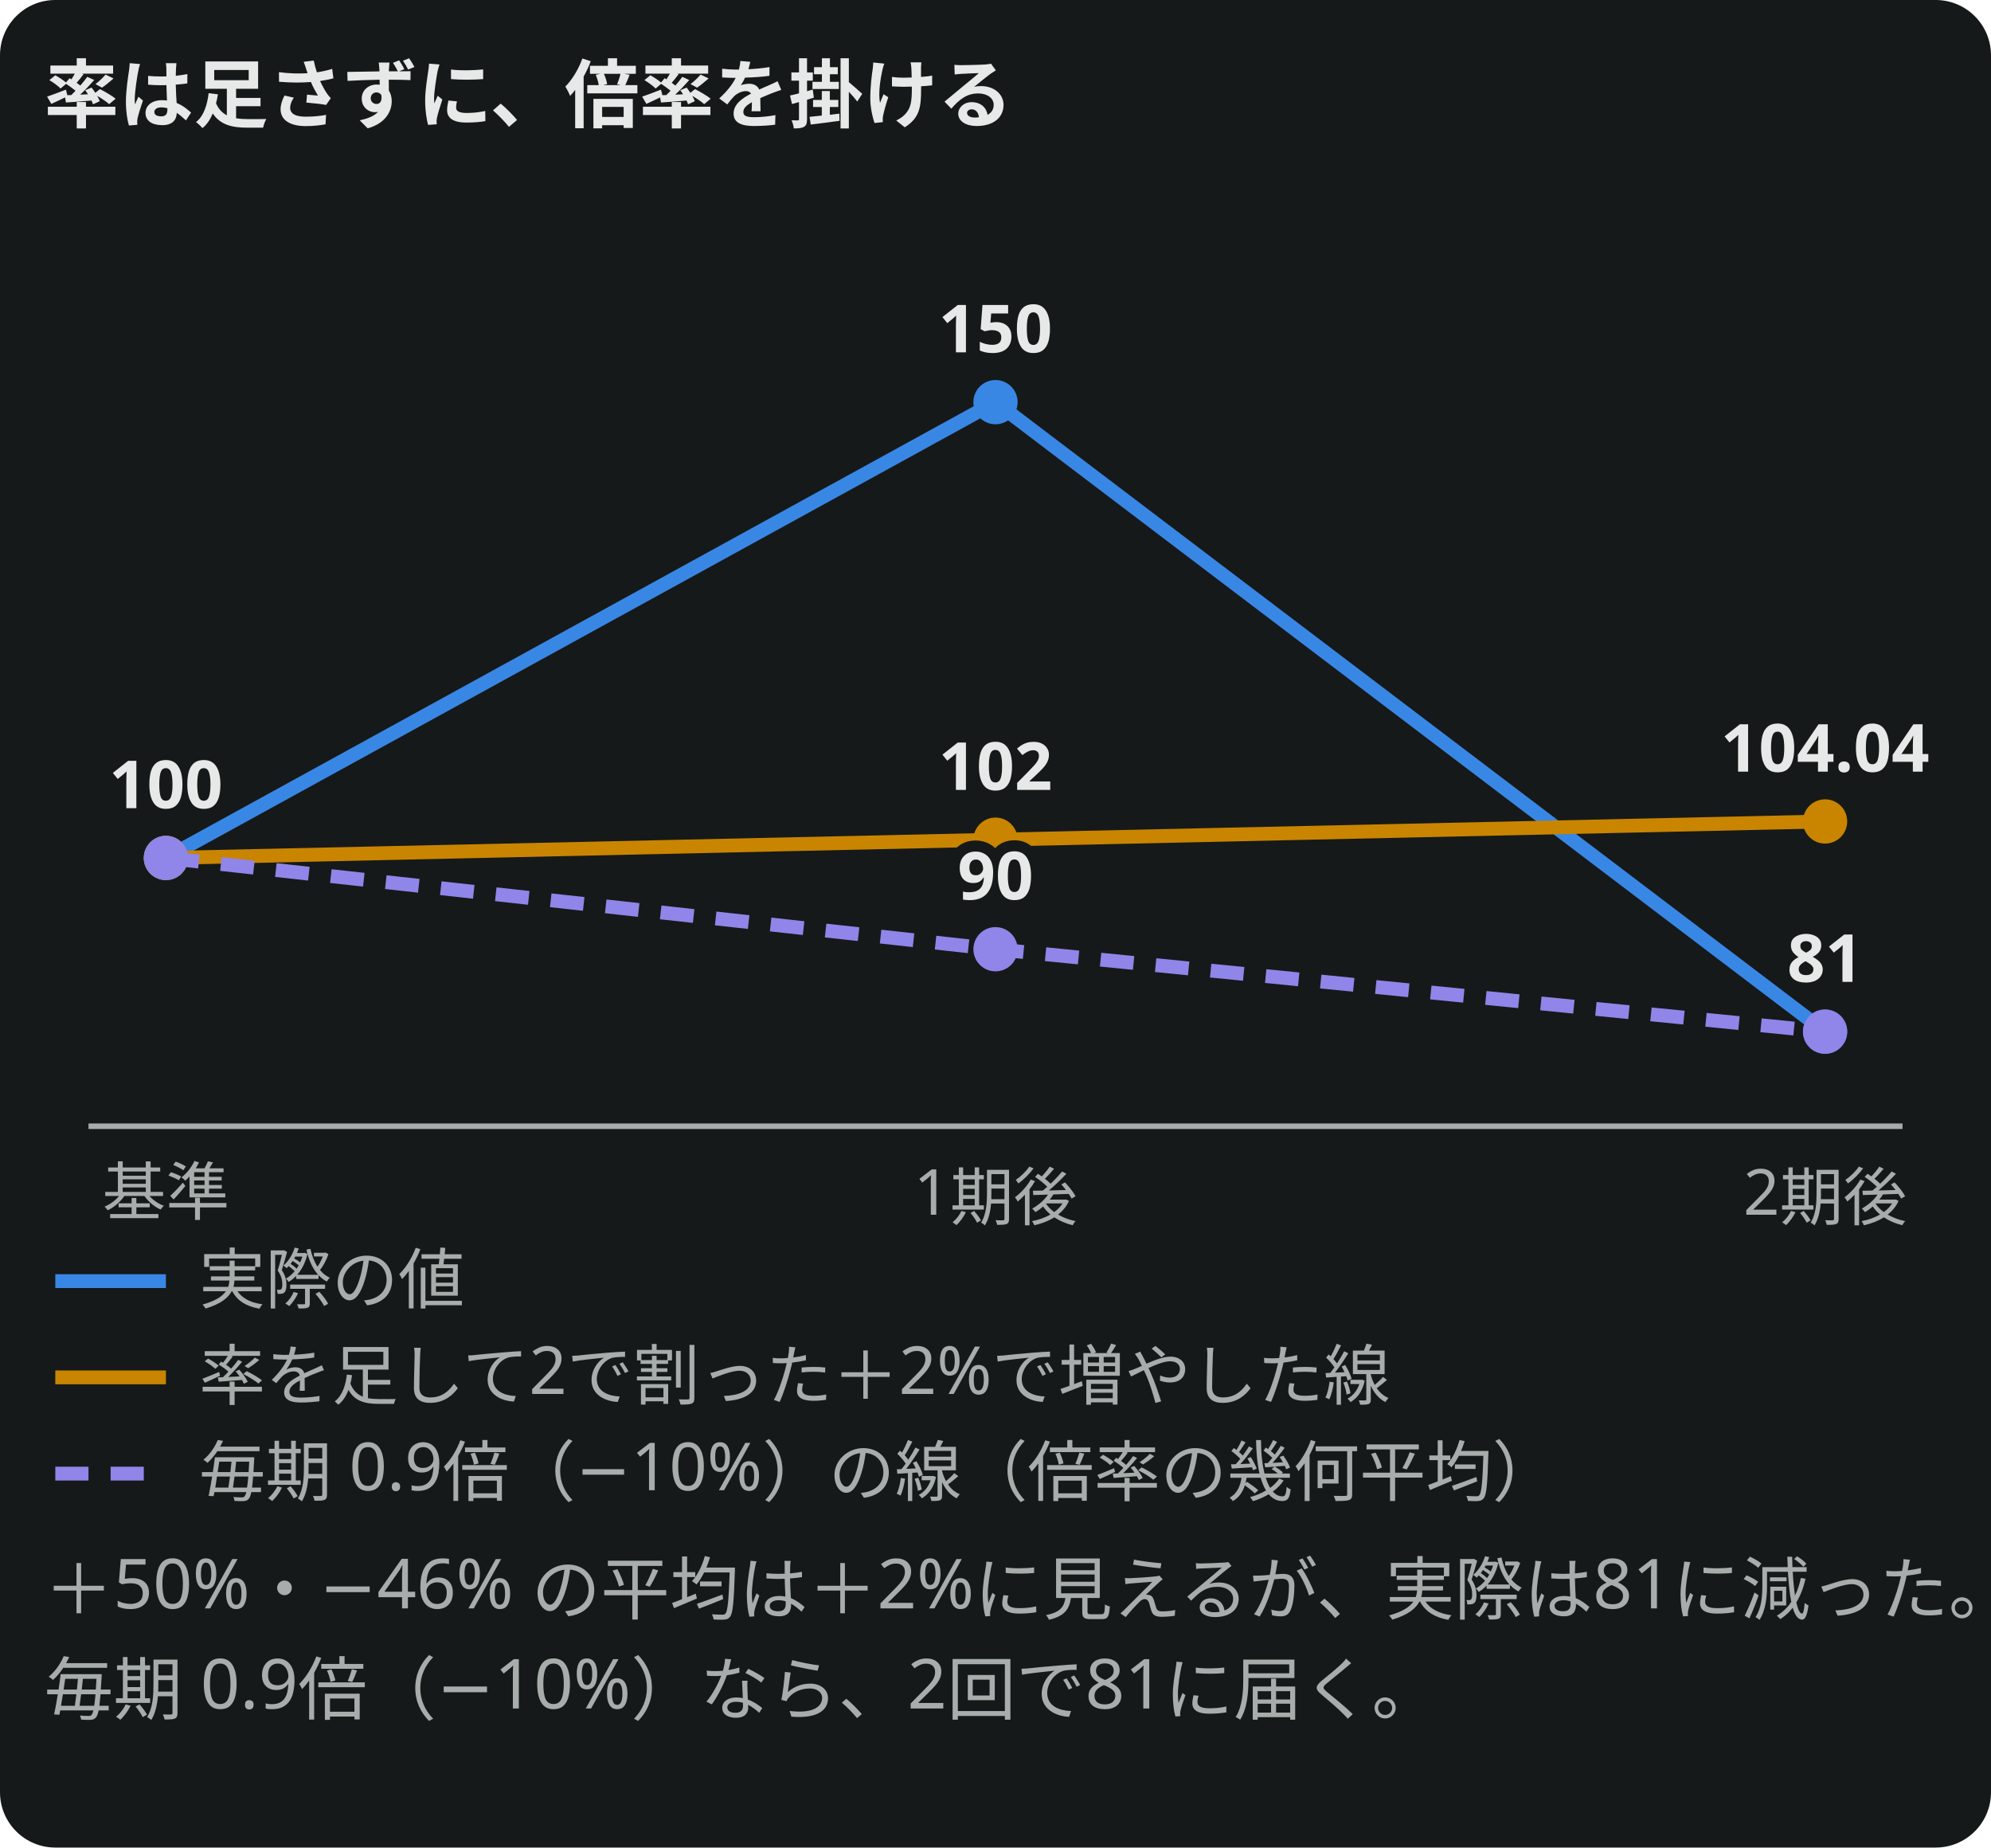
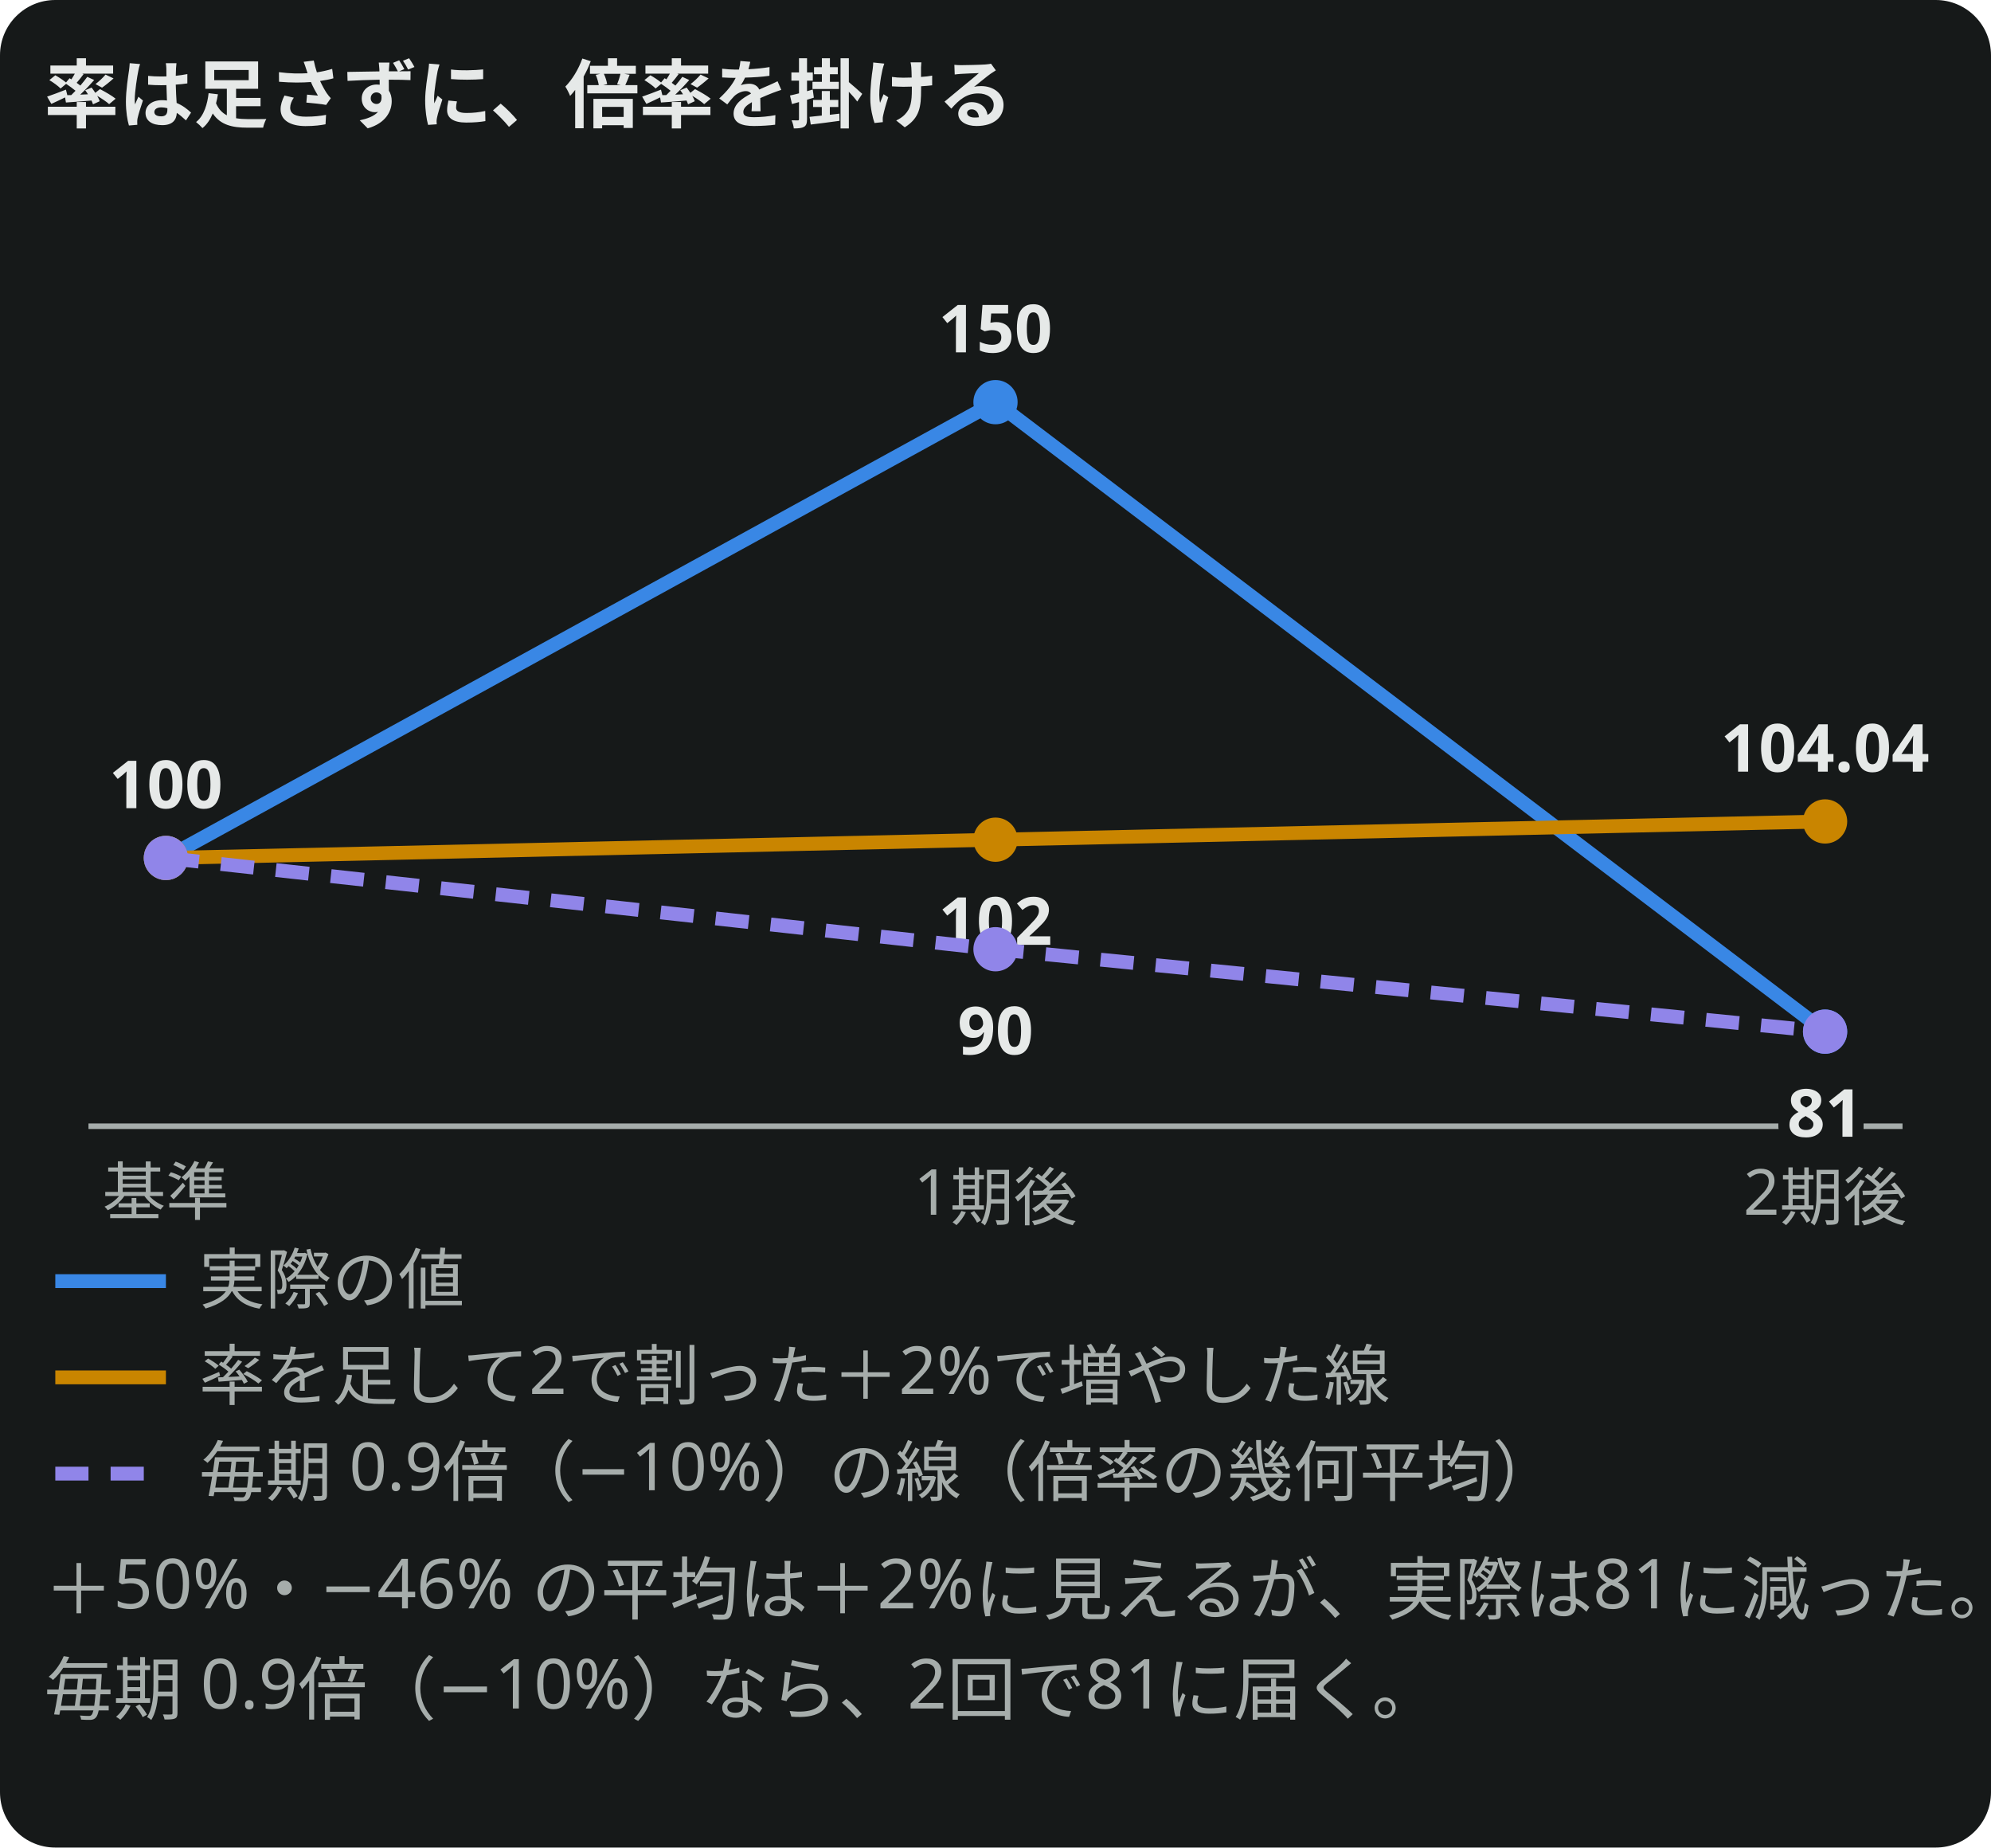
<svg xmlns="http://www.w3.org/2000/svg" viewBox="0 0 360 334" width="360" height="334" font-family="sans-serif" role="img" aria-label="折れ線（基準・1期後・2期後）">
  <rect width="360" height="334" rx="10" fill="#161919" />
  <text x="8" y="22" font-size="13.5" fill="#e6e9e8" text-anchor="start" font-weight="bold">率は足さずに、倍率を掛ける</text>
  <line x1="16" y1="203.6" x2="344" y2="203.6" stroke="#a6adab" stroke-width="1" />
  <polyline points="30,155.1 180,72.7 330,186.5" fill="none" stroke="#3987e5" stroke-width="2.5" stroke-linejoin="round" />
  <circle cx="30" cy="155.1" r="4" fill="#3987e5" />
  <text x="30" y="146.1" font-size="12" fill="#e6e9e8" stroke="#161919" text-anchor="middle" font-weight="bold" stroke-width="4" paint-order="stroke">100</text>
  <circle cx="180" cy="72.7" r="4" fill="#3987e5" />
  <text x="180" y="63.7" font-size="12" fill="#e6e9e8" stroke="#161919" text-anchor="middle" font-weight="bold" stroke-width="4" paint-order="stroke">150</text>
  <circle cx="330" cy="186.5" r="4" fill="#3987e5" />
-   <text x="330" y="177.5" font-size="12" fill="#e6e9e8" stroke="#161919" text-anchor="middle" font-weight="bold" stroke-width="4" paint-order="stroke">81</text>
+   <text x="330" y="205.5" font-size="12" fill="#e6e9e8" stroke="#161919" text-anchor="middle" font-weight="bold" stroke-width="4" paint-order="stroke">81</text>
  <polyline points="30,155.1 180,151.8 330,148.5" fill="none" stroke="#c98500" stroke-width="2.5" stroke-linejoin="round" />
  <circle cx="30" cy="155.1" r="4" fill="#c98500" />
  <text x="30" y="146.1" font-size="12" fill="#e6e9e8" stroke="#161919" text-anchor="middle" font-weight="bold" stroke-width="4" paint-order="stroke">100</text>
  <circle cx="180" cy="151.8" r="4" fill="#c98500" />
-   <text x="180" y="142.8" font-size="12" fill="#e6e9e8" stroke="#161919" text-anchor="middle" font-weight="bold" stroke-width="4" paint-order="stroke">102</text>
+   <text x="180" y="170.8" font-size="12" fill="#e6e9e8" stroke="#161919" text-anchor="middle" font-weight="bold" stroke-width="4" paint-order="stroke">102</text>
  <circle cx="330" cy="148.5" r="4" fill="#c98500" />
  <text x="330" y="139.5" font-size="12" fill="#e6e9e8" stroke="#161919" text-anchor="middle" font-weight="bold" stroke-width="4" paint-order="stroke">104.04</text>
  <polyline points="30,155.1 180,171.6 330,186.5" fill="none" stroke="#9085e9" stroke-width="2.5" stroke-dasharray="6 4" stroke-linejoin="round" />
  <circle cx="30" cy="155.1" r="4" fill="#9085e9" />
  <text x="30" y="146.1" font-size="12" fill="#e6e9e8" stroke="#161919" text-anchor="middle" font-weight="bold" stroke-width="4" paint-order="stroke">100</text>
  <circle cx="180" cy="171.6" r="4" fill="#9085e9" />
-   <text x="180" y="162.6" font-size="12" fill="#e6e9e8" stroke="#161919" text-anchor="middle" font-weight="bold" stroke-width="4" paint-order="stroke">90</text>
+   <text x="180" y="190.6" font-size="12" fill="#e6e9e8" stroke="#161919" text-anchor="middle" font-weight="bold" stroke-width="4" paint-order="stroke">90</text>
  <circle cx="330" cy="186.5" r="4" fill="#9085e9" />
-   <text x="330" y="177.5" font-size="12" fill="#e6e9e8" stroke="#161919" text-anchor="middle" font-weight="bold" stroke-width="4" paint-order="stroke">81</text>
+   <text x="330" y="205.5" font-size="12" fill="#e6e9e8" stroke="#161919" text-anchor="middle" font-weight="bold" stroke-width="4" paint-order="stroke">81</text>
  <text x="30" y="219.6" font-size="11.5" fill="#a6adab" text-anchor="middle">基準</text>
  <text x="180" y="219.6" font-size="11.5" fill="#a6adab" text-anchor="middle">1期後</text>
  <text x="330" y="219.6" font-size="11.5" fill="#a6adab" text-anchor="middle">2期後</text>
  <line x1="10" y1="231.6" x2="30" y2="231.6" stroke="#3987e5" stroke-width="2.5" />
  <text x="36" y="235.6" font-size="12" fill="#a6adab" text-anchor="start">実際の値</text>
  <line x1="10" y1="249" x2="30" y2="249" stroke="#c98500" stroke-width="2.5" />
  <text x="36" y="253" font-size="12" fill="#a6adab" text-anchor="start">率を足して2で割った＋2%で増やした線</text>
  <line x1="10" y1="266.4" x2="30" y2="266.4" stroke="#9085e9" stroke-width="2.5" stroke-dasharray="6 4" />
  <text x="36" y="270.4" font-size="12" fill="#a6adab" text-anchor="start">毎期 0.9倍（−10%）の線（倍率の幾何平均）</text>
  <text x="8" y="291.8" font-size="12.5" fill="#a6adab" text-anchor="start">＋50%・−46% の平均は＋2%に見えるが、実際は81に減った。</text>
  <text x="8" y="309.9" font-size="12.5" fill="#a6adab" text-anchor="start">毎期 0.9倍（−10%）なら、2回で81に届く。</text>
</svg>
